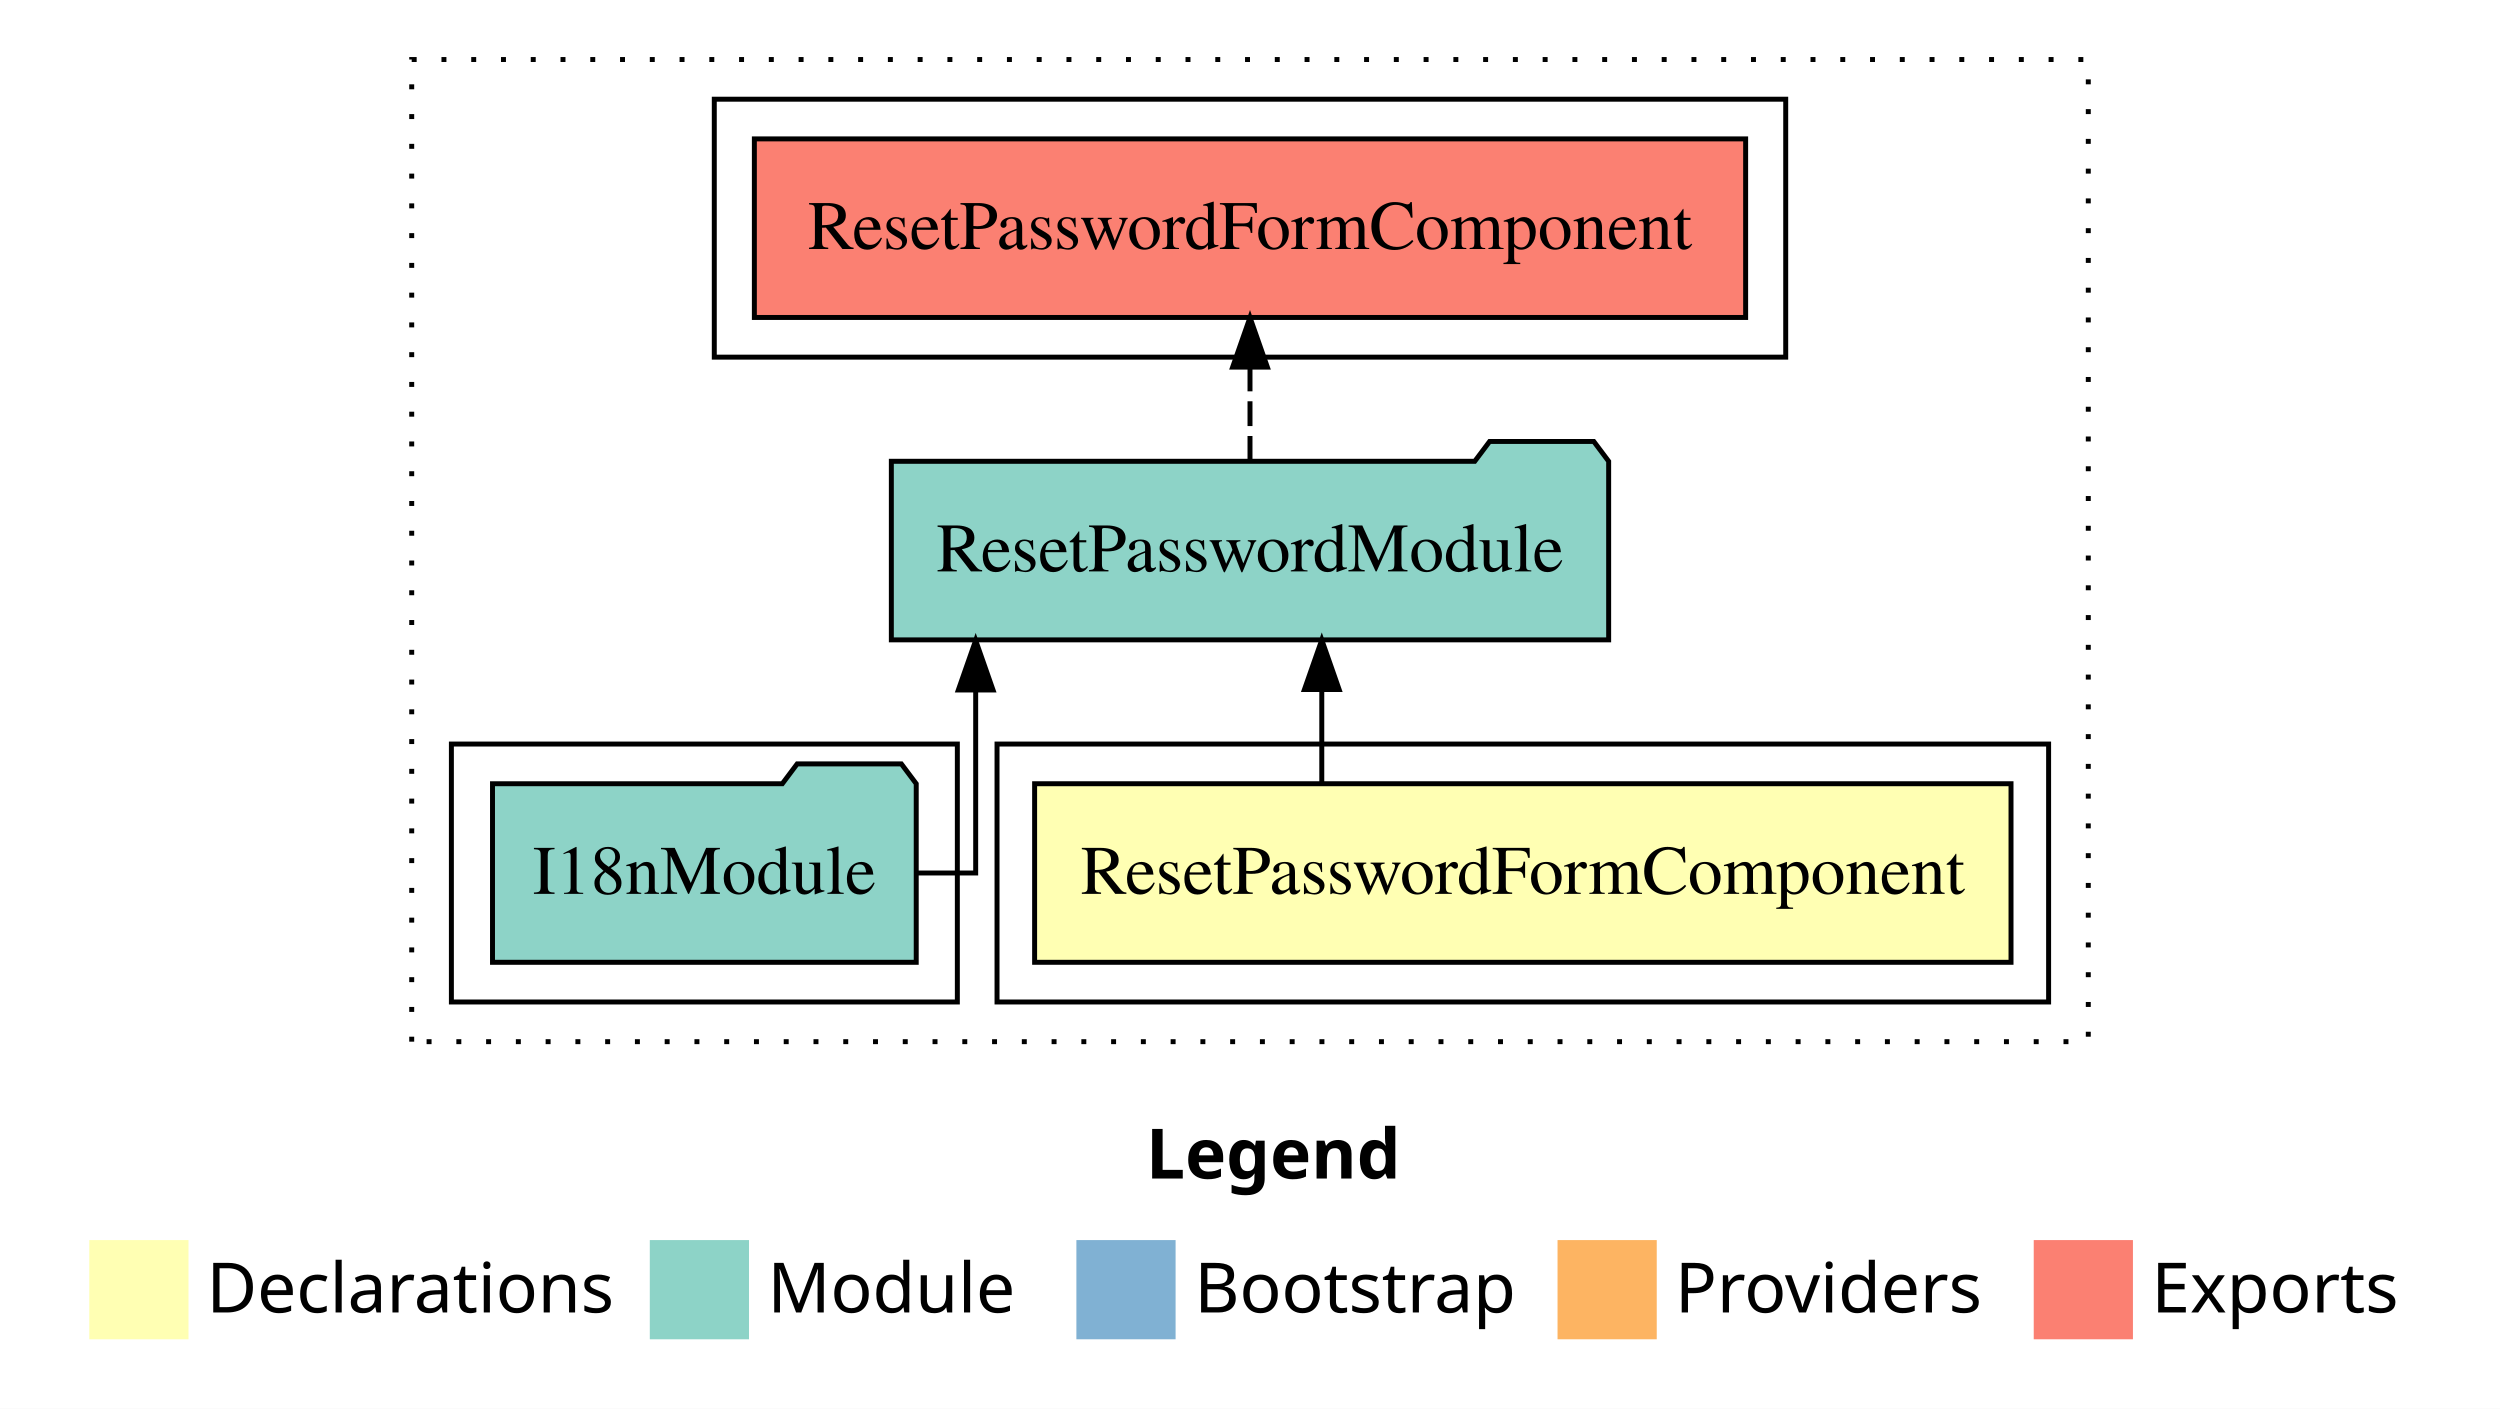
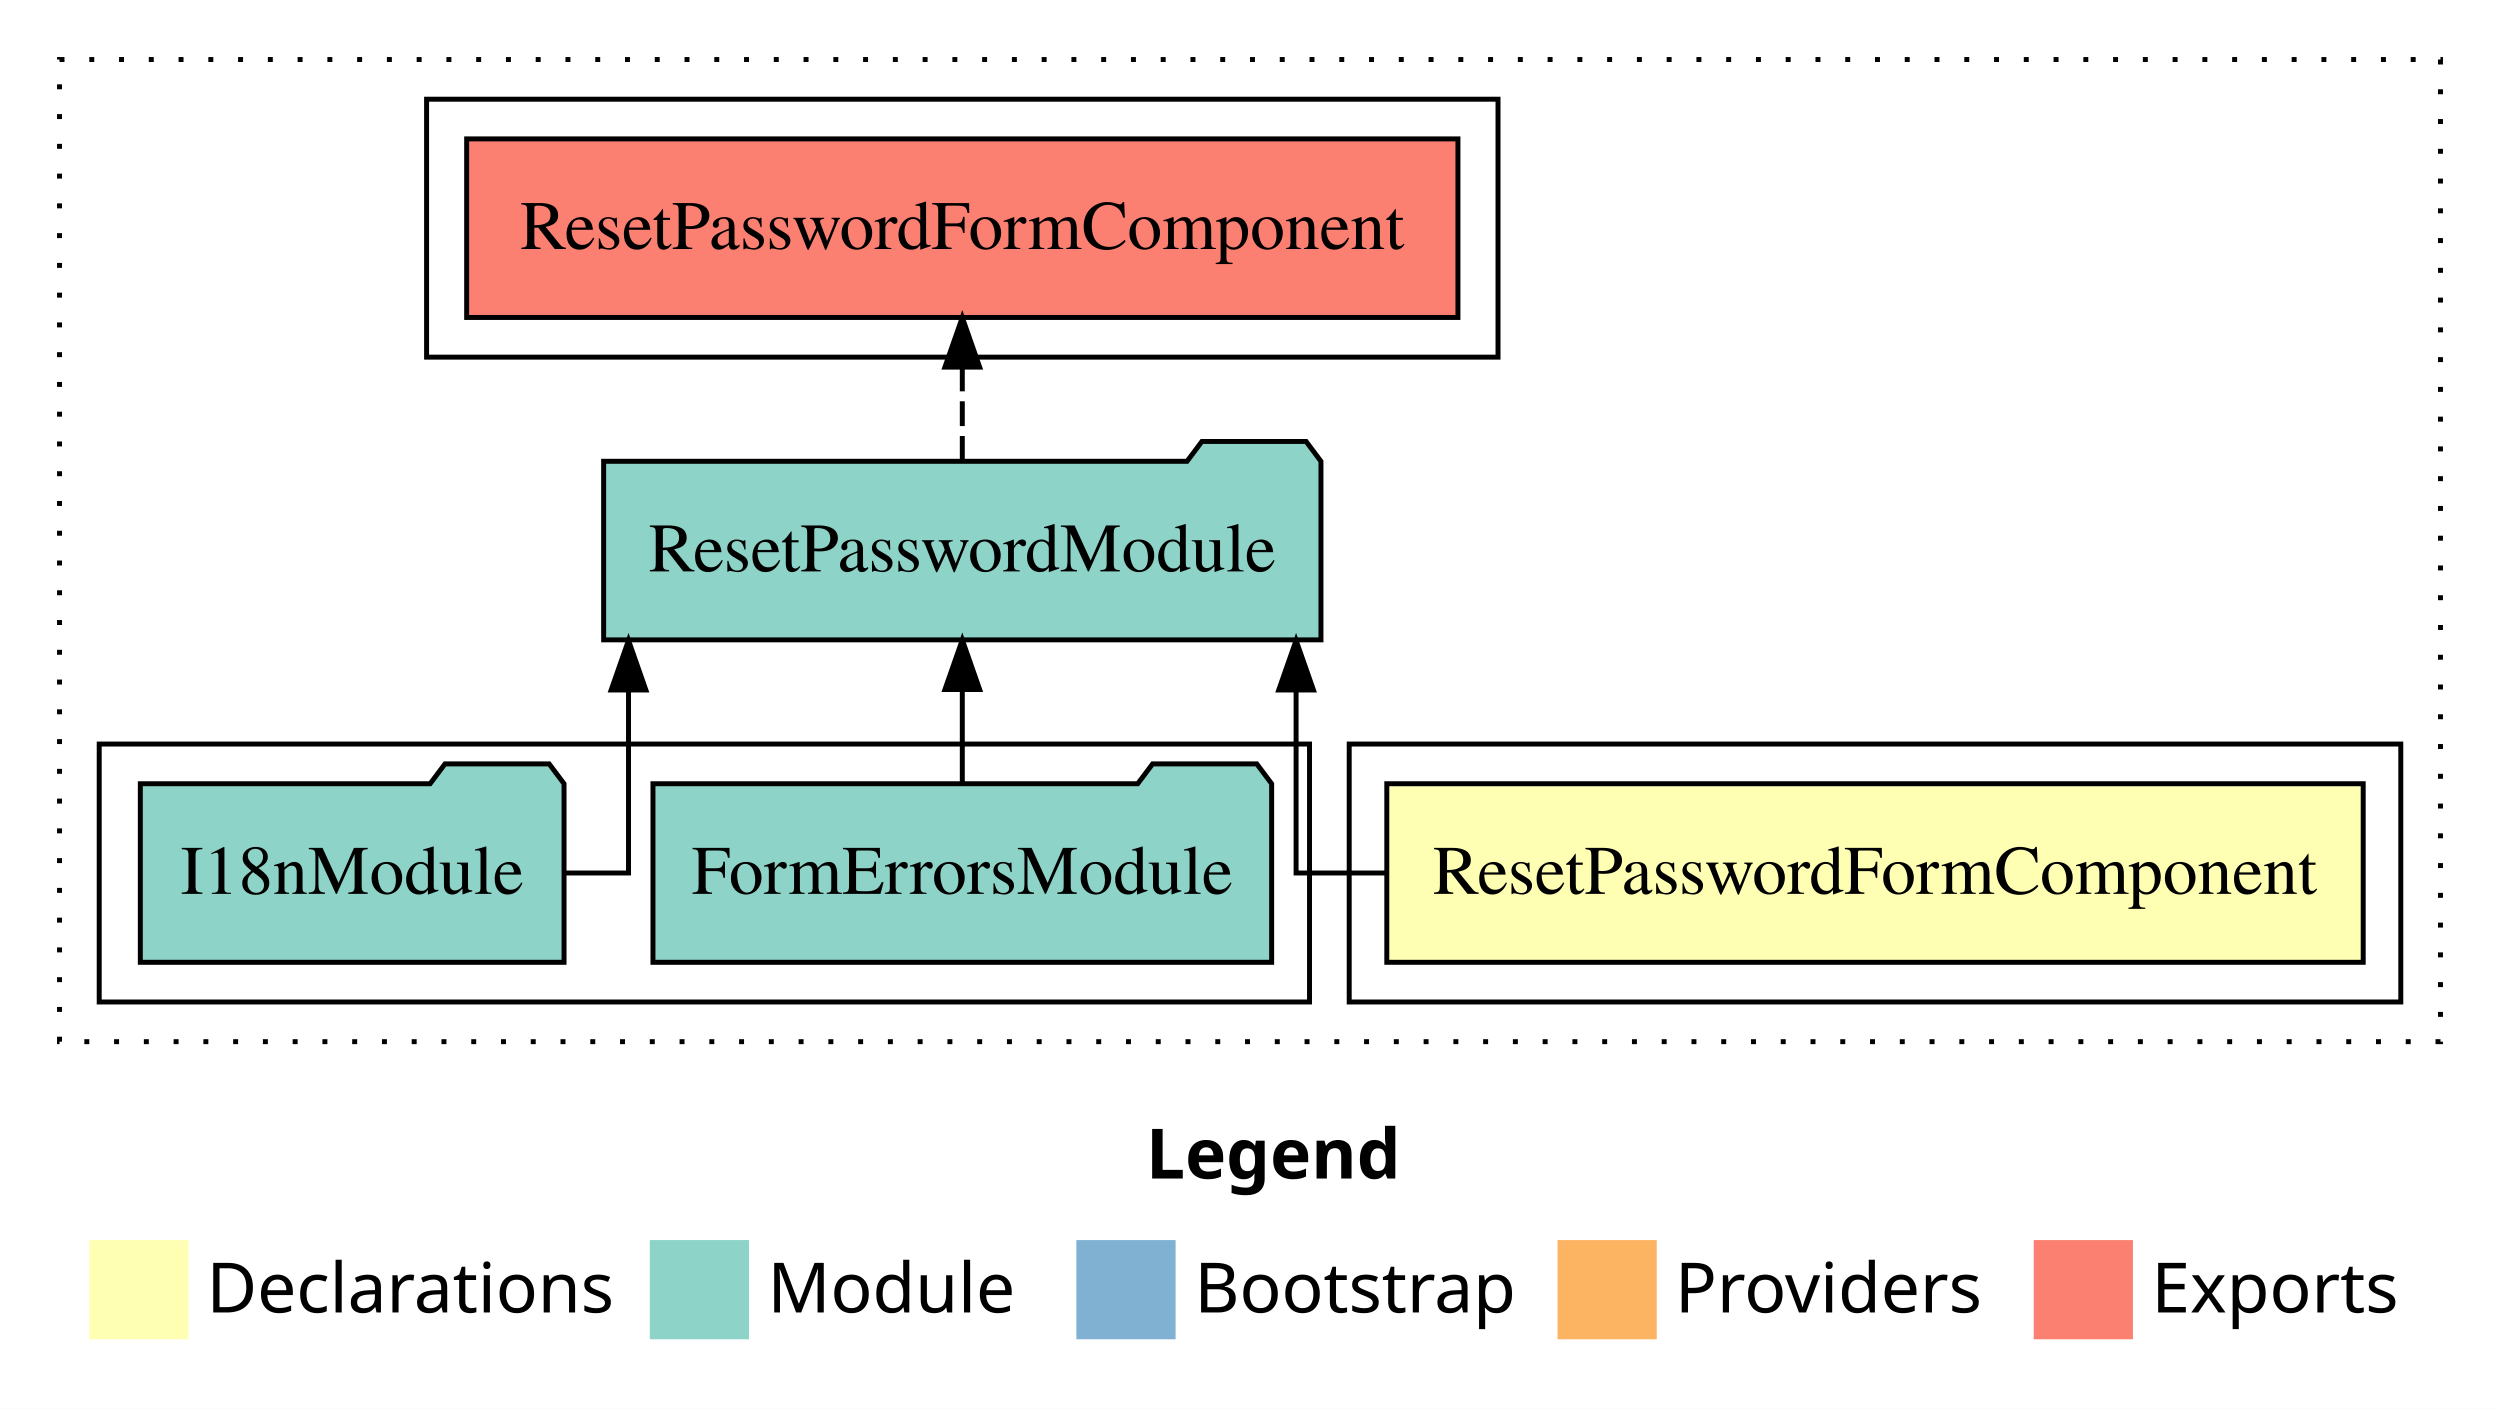
<svg xmlns="http://www.w3.org/2000/svg" width="504pt" height="284pt" viewBox="0.00 0.00 504.00 284.00">
  <g id="graph0" class="graph" transform="scale(1 1) rotate(0) translate(4 280)">
    <polygon fill="#ffffff" stroke="transparent" points="-4,4 -4,-280 500,-280 500,4 -4,4" />
    <text text-anchor="start" x="227.009" y="-42.4" font-family="sans-serif" font-weight="bold" font-size="14.00" fill="#000000">Legend</text>
    <polygon fill="#ffffb3" stroke="transparent" points="14,-10 14,-30 34,-30 34,-10 14,-10" />
    <text text-anchor="start" x="37.629" y="-15.4" font-family="sans-serif" font-size="14.00" fill="#000000">  Declarations</text>
    <polygon fill="#8dd3c7" stroke="transparent" points="127,-10 127,-30 147,-30 147,-10 127,-10" />
    <text text-anchor="start" x="150.725" y="-15.4" font-family="sans-serif" font-size="14.00" fill="#000000">  Module</text>
    <polygon fill="#80b1d3" stroke="transparent" points="213,-10 213,-30 233,-30 233,-10 213,-10" />
    <text text-anchor="start" x="236.781" y="-15.4" font-family="sans-serif" font-size="14.00" fill="#000000">  Bootstrap</text>
    <polygon fill="#fdb462" stroke="transparent" points="310,-10 310,-30 330,-30 330,-10 310,-10" />
    <text text-anchor="start" x="333.673" y="-15.4" font-family="sans-serif" font-size="14.00" fill="#000000">  Providers</text>
    <polygon fill="#fb8072" stroke="transparent" points="406,-10 406,-30 426,-30 426,-10 406,-10" />
    <text text-anchor="start" x="429.726" y="-15.4" font-family="sans-serif" font-size="14.00" fill="#000000">  Exports</text>
    <g id="clust1" class="cluster">
-       <polygon fill="none" stroke="#000000" stroke-dasharray="1,5" points="79,-70 79,-268 417,-268 417,-70 79,-70" />
+       <polygon fill="none" stroke="#000000" stroke-dasharray="1,5" points="8,-70 8,-268 488,-268 488,-70 8,-70" />
    </g>
    <g id="clust2" class="cluster">
-       <polygon fill="none" stroke="#000000" points="197,-78 197,-130 409,-130 409,-78 197,-78" />
+       <polygon fill="none" stroke="#000000" points="268,-78 268,-130 480,-130 480,-78 268,-78" />
    </g>
    <g id="clust4" class="cluster">
-       <polygon fill="none" stroke="#000000" points="87,-78 87,-130 189,-130 189,-78 87,-78" />
+       <polygon fill="none" stroke="#000000" points="16,-78 16,-130 260,-130 260,-78 16,-78" />
    </g>
    <g id="clust5" class="cluster">
-       <polygon fill="none" stroke="#000000" points="140,-208 140,-260 356,-260 356,-208 140,-208" />
+       <polygon fill="none" stroke="#000000" points="82,-208 82,-260 298,-260 298,-208 82,-208" />
    </g>
    <g id="node1" class="node">
-       <polygon fill="#ffffb3" stroke="#000000" points="401.421,-122 204.579,-122 204.579,-86 401.421,-86 401.421,-122" />
-       <text text-anchor="middle" x="303" y="-99.8" font-family="Times,serif" font-size="14.00" fill="#000000">ResetPasswordFormComponent</text>
+       <polygon fill="#ffffb3" stroke="#000000" points="472.421,-122 275.579,-122 275.579,-86 472.421,-86 472.421,-122" />
+       <text text-anchor="middle" x="374" y="-99.8" font-family="Times,serif" font-size="14.00" fill="#000000">ResetPasswordFormComponent</text>
    </g>
    <g id="node2" class="node">
-       <polygon fill="#8dd3c7" stroke="#000000" points="320.305,-187 317.305,-191 296.305,-191 293.305,-187 175.695,-187 175.695,-151 320.305,-151 320.305,-187" />
-       <text text-anchor="middle" x="248" y="-164.8" font-family="Times,serif" font-size="14.00" fill="#000000">ResetPasswordModule</text>
+       <polygon fill="#8dd3c7" stroke="#000000" points="262.305,-187 259.305,-191 238.305,-191 235.305,-187 117.695,-187 117.695,-151 262.305,-151 262.305,-187" />
+       <text text-anchor="middle" x="190" y="-164.8" font-family="Times,serif" font-size="14.00" fill="#000000">ResetPasswordModule</text>
    </g>
    <g id="edge1" class="edge">
-       <path fill="none" stroke="#000000" d="M262.471,-122.106C262.471,-122.106 262.471,-140.991 262.471,-140.991" />
-       <polygon fill="#000000" stroke="#000000" points="258.971,-140.991 262.471,-150.991 265.971,-140.991 258.971,-140.991" />
+       <path fill="none" stroke="#000000" d="M275.784,-104C264.7,-104 257.292,-104 257.292,-104 257.292,-104 257.292,-140.894 257.292,-140.894" />
+       <polygon fill="#000000" stroke="#000000" points="253.792,-140.894 257.292,-150.894 260.792,-140.894 253.792,-140.894" />
+     </g>
+     <g id="node5" class="node">
+       <polygon fill="#fb8072" stroke="#000000" points="289.921,-252 90.079,-252 90.079,-216 289.921,-216 289.921,-252" />
+       <text text-anchor="middle" x="190" y="-229.8" font-family="Times,serif" font-size="14.00" fill="#000000">ResetPasswordFormComponent </text>
+     </g>
+     <g id="edge4" class="edge">
+       <path fill="none" stroke="#000000" stroke-dasharray="5,2" d="M190,-187.106C190,-187.106 190,-205.991 190,-205.991" />
+       <polygon fill="#000000" stroke="#000000" points="186.5,-205.991 190,-215.991 193.5,-205.991 186.5,-205.991" />
+     </g>
+     <g id="node3" class="node">
+       <polygon fill="#8dd3c7" stroke="#000000" points="252.363,-122 249.363,-126 228.363,-126 225.363,-122 127.637,-122 127.637,-86 252.363,-86 252.363,-122" />
+       <text text-anchor="middle" x="190" y="-99.8" font-family="Times,serif" font-size="14.00" fill="#000000">FormErrorsModule</text>
+     </g>
+     <g id="edge2" class="edge">
+       <path fill="none" stroke="#000000" d="M190,-122.106C190,-122.106 190,-140.991 190,-140.991" />
+       <polygon fill="#000000" stroke="#000000" points="186.5,-140.991 190,-150.991 193.5,-140.991 186.5,-140.991" />
    </g>
    <g id="node4" class="node">
-       <polygon fill="#fb8072" stroke="#000000" points="347.921,-252 148.079,-252 148.079,-216 347.921,-216 347.921,-252" />
-       <text text-anchor="middle" x="248" y="-229.8" font-family="Times,serif" font-size="14.00" fill="#000000">ResetPasswordFormComponent </text>
+       <polygon fill="#8dd3c7" stroke="#000000" points="109.711,-122 106.711,-126 85.711,-126 82.711,-122 24.289,-122 24.289,-86 109.711,-86 109.711,-122" />
+       <text text-anchor="middle" x="67" y="-99.8" font-family="Times,serif" font-size="14.00" fill="#000000">I18nModule</text>
    </g>
    <g id="edge3" class="edge">
-       <path fill="none" stroke="#000000" stroke-dasharray="5,2" d="M248,-187.106C248,-187.106 248,-205.991 248,-205.991" />
-       <polygon fill="#000000" stroke="#000000" points="244.5,-205.991 248,-215.991 251.5,-205.991 244.5,-205.991" />
-     </g>
-     <g id="node3" class="node">
-       <polygon fill="#8dd3c7" stroke="#000000" points="180.711,-122 177.711,-126 156.711,-126 153.711,-122 95.289,-122 95.289,-86 180.711,-86 180.711,-122" />
-       <text text-anchor="middle" x="138" y="-99.8" font-family="Times,serif" font-size="14.00" fill="#000000">I18nModule</text>
-     </g>
-     <g id="edge2" class="edge">
-       <path fill="none" stroke="#000000" d="M180.829,-104C187.749,-104 192.697,-104 192.697,-104 192.697,-104 192.697,-140.894 192.697,-140.894" />
-       <polygon fill="#000000" stroke="#000000" points="189.197,-140.894 192.697,-150.894 196.197,-140.894 189.197,-140.894" />
+       <path fill="none" stroke="#000000" d="M109.788,-104C117.268,-104 122.708,-104 122.708,-104 122.708,-104 122.708,-140.894 122.708,-140.894" />
+       <polygon fill="#000000" stroke="#000000" points="119.208,-140.894 122.708,-150.894 126.208,-140.894 119.208,-140.894" />
    </g>
  </g>
</svg>
